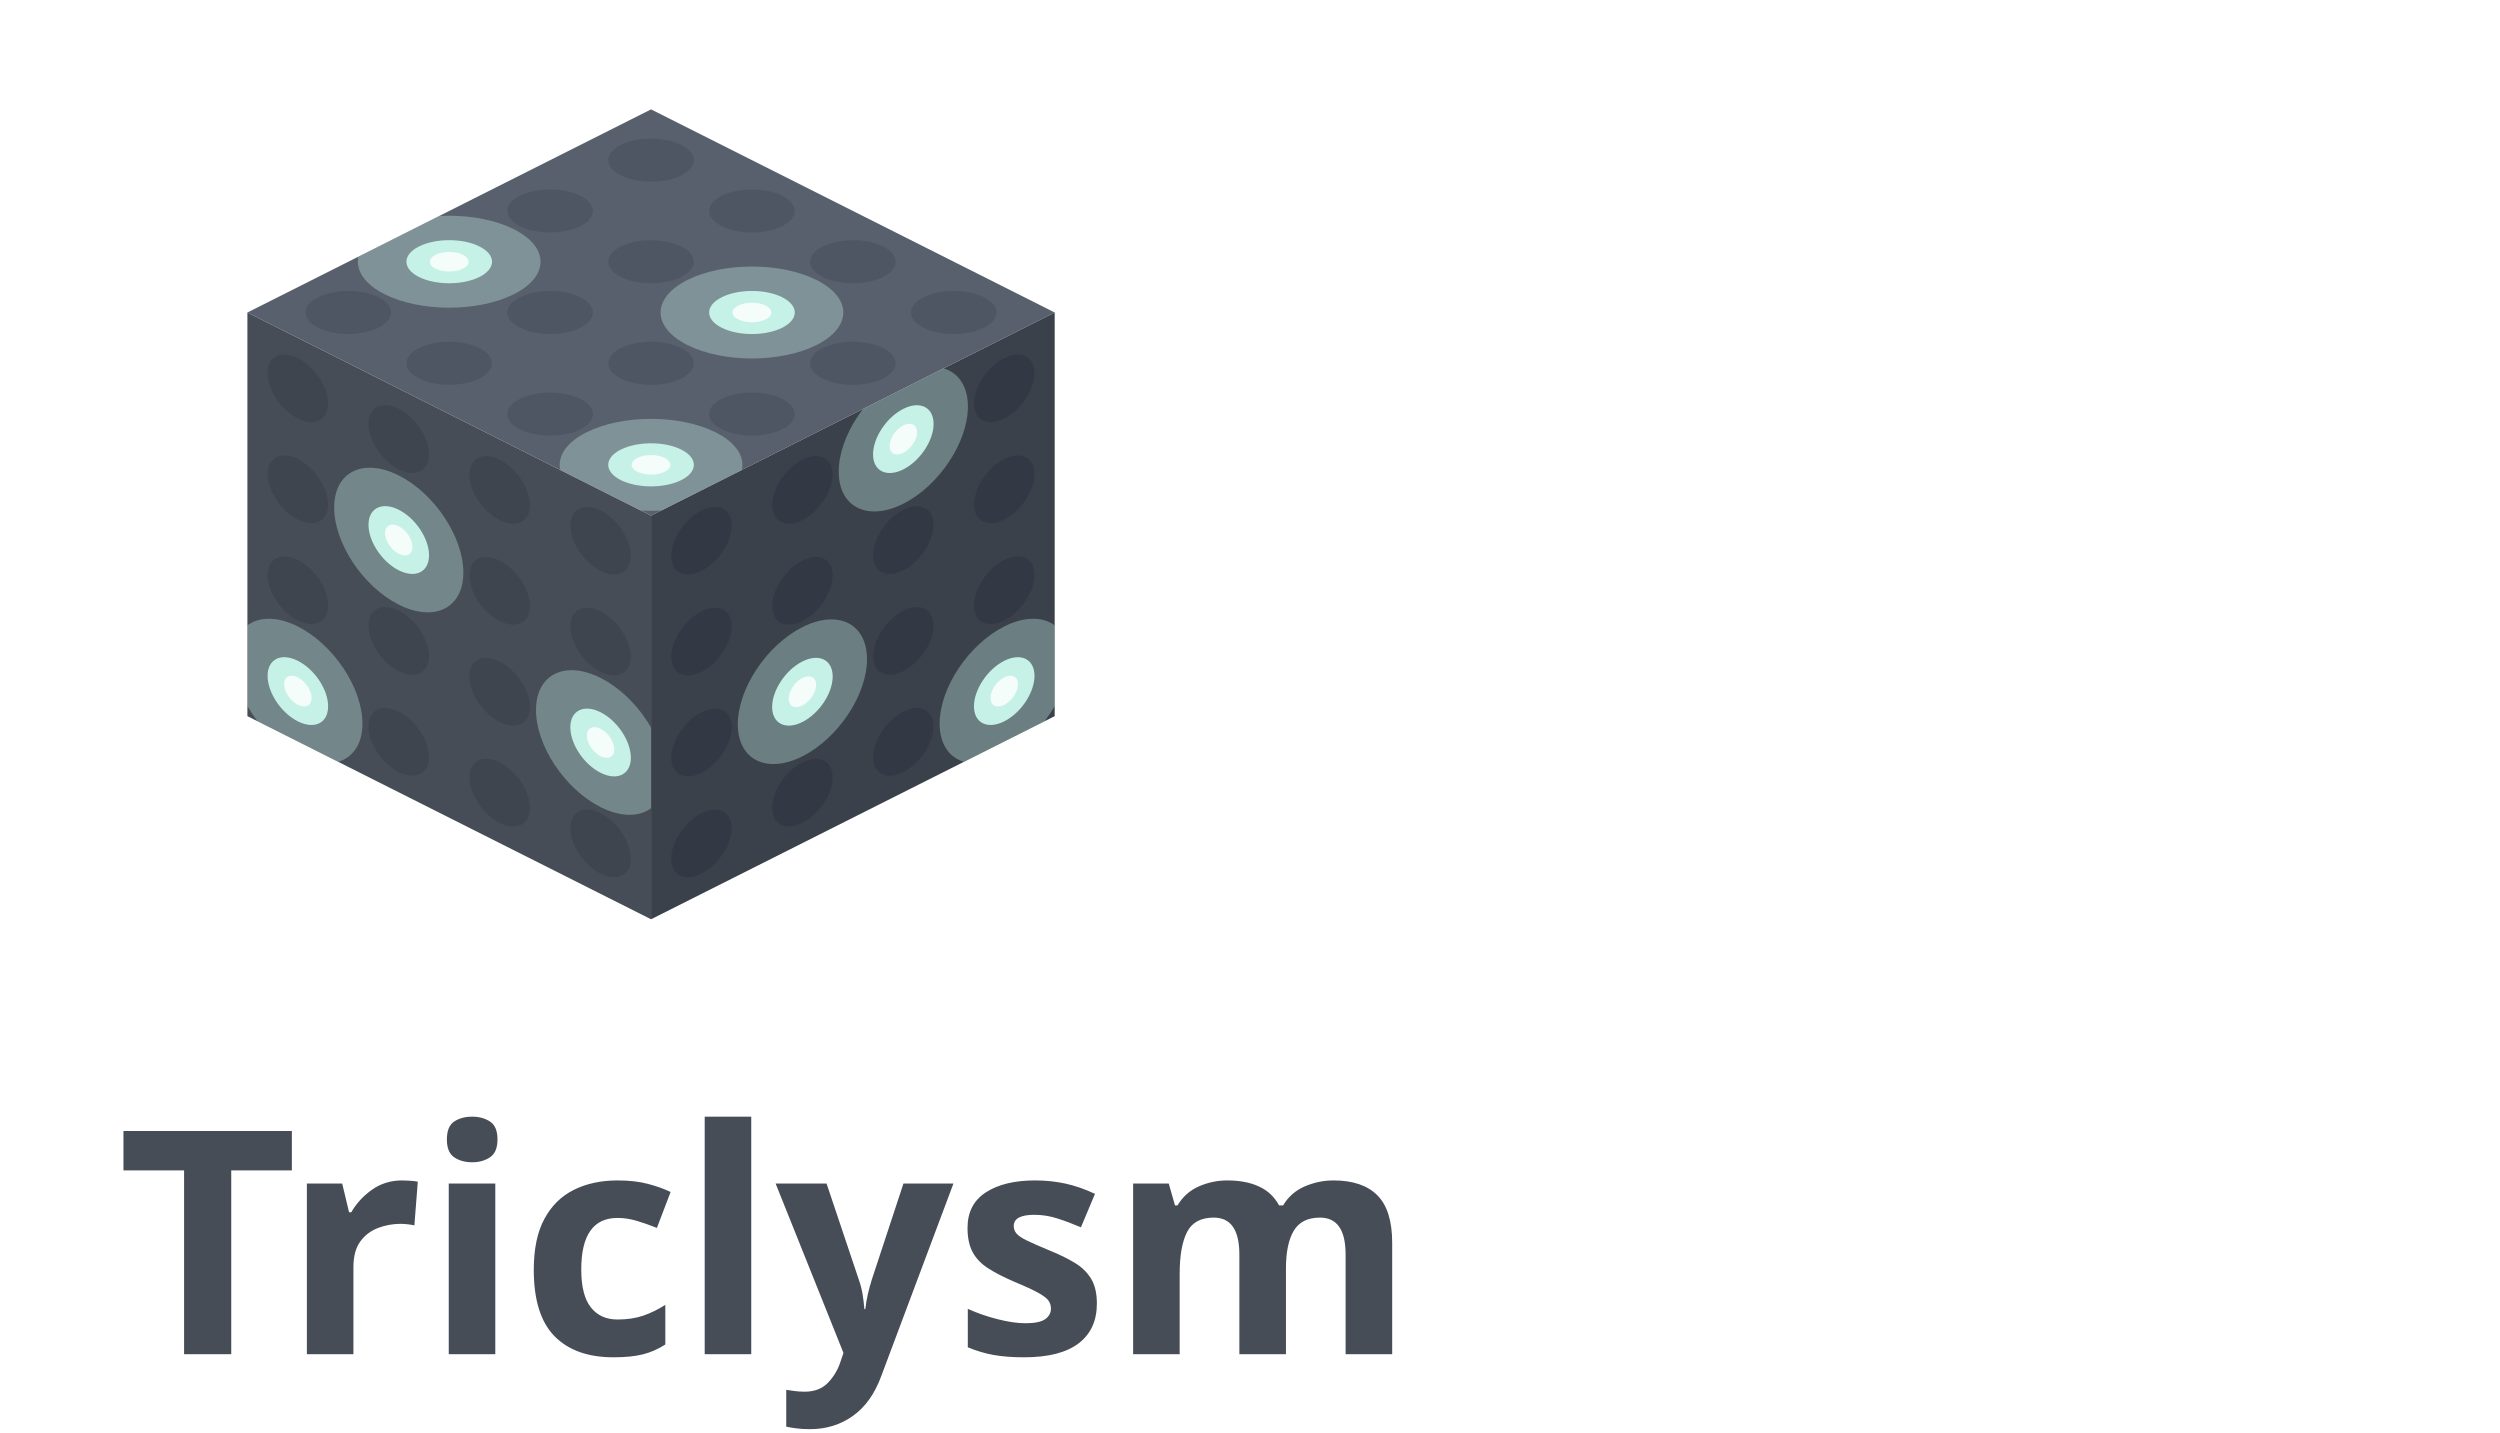
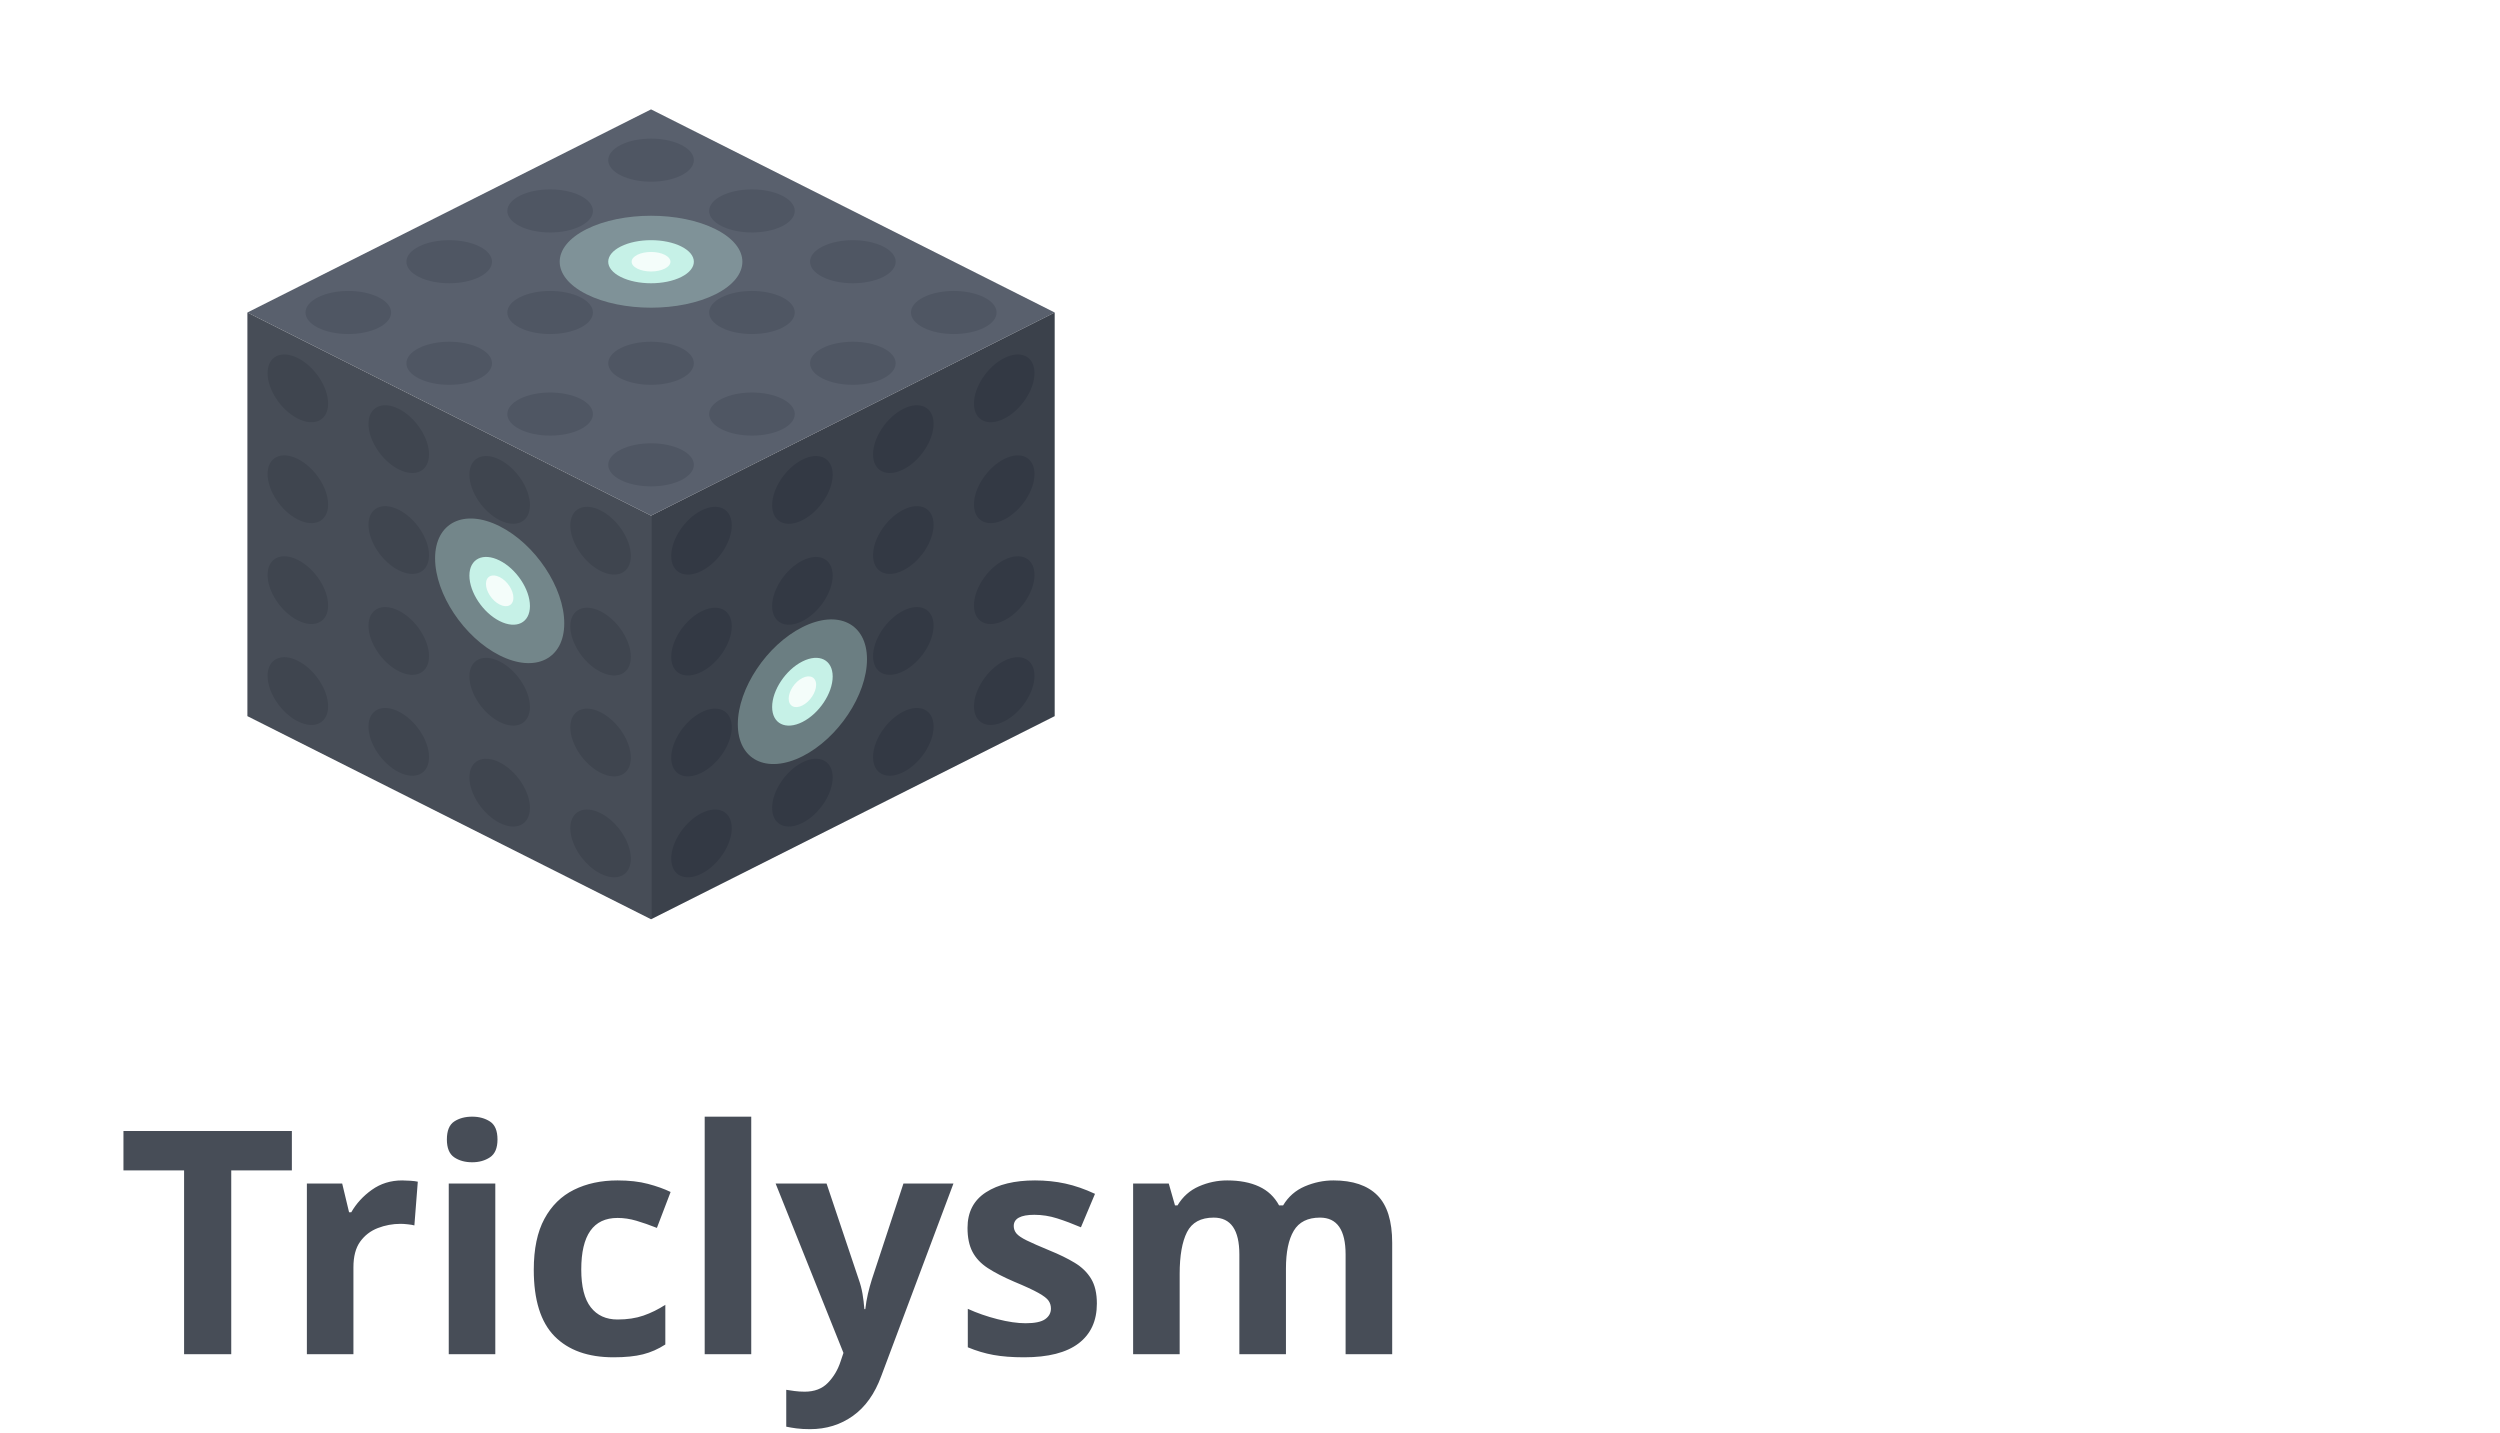
<svg xmlns="http://www.w3.org/2000/svg" viewBox="0 0 960 550">
  <defs>
    <clipPath id="face0">
      <polygon points="250,42 405,120 250,198 95,120" />
    </clipPath>
    <clipPath id="face1">
      <polygon points="95,120 250,198 250,353 95,275" />
    </clipPath>
    <clipPath id="face2">
      <polygon points="250,198 405,120 405,275 250,353" />
    </clipPath>
  </defs>
  <polygon points="250,42 405,120 250,198 95,120" fill="#59606d" />
  <polygon points="95,120 250,198 250,353 95,275" fill="#474d57" />
  <polygon points="250,198 405,120 405,275 250,353" fill="#3b414b" />
  <g clip-path="url(#face0)">
    <g transform="matrix(155 78 -155 78 250 42)">
      <circle cx="0.125" cy="0.125" r="0.075" fill="#4f5663" />
      <circle cx="0.125" cy="0.375" r="0.075" fill="#4f5663" />
-       <circle cx="0.125" cy="0.625" r="0.16" fill="#c6f1e7" opacity="0.35" />
-       <circle cx="0.125" cy="0.625" r="0.075" fill="#c6f1e7" />
-       <circle cx="0.125" cy="0.625" r="0.034" fill="#f4fdfa" />
+       <circle cx="0.125" cy="0.625" r="0.075" fill="#4f5663" />
      <circle cx="0.125" cy="0.875" r="0.075" fill="#4f5663" />
      <circle cx="0.375" cy="0.125" r="0.075" fill="#4f5663" />
-       <circle cx="0.375" cy="0.375" r="0.075" fill="#4f5663" />
+       <circle cx="0.375" cy="0.375" r="0.16" fill="#c6f1e7" opacity="0.35" />
+       <circle cx="0.375" cy="0.375" r="0.075" fill="#c6f1e7" />
+       <circle cx="0.375" cy="0.375" r="0.034" fill="#f4fdfa" />
      <circle cx="0.375" cy="0.625" r="0.075" fill="#4f5663" />
      <circle cx="0.375" cy="0.875" r="0.075" fill="#4f5663" />
      <circle cx="0.625" cy="0.125" r="0.075" fill="#4f5663" />
-       <circle cx="0.625" cy="0.375" r="0.16" fill="#c6f1e7" opacity="0.35" />
-       <circle cx="0.625" cy="0.375" r="0.075" fill="#c6f1e7" />
-       <circle cx="0.625" cy="0.375" r="0.034" fill="#f4fdfa" />
+       <circle cx="0.625" cy="0.375" r="0.075" fill="#4f5663" />
      <circle cx="0.625" cy="0.625" r="0.075" fill="#4f5663" />
      <circle cx="0.625" cy="0.875" r="0.075" fill="#4f5663" />
      <circle cx="0.875" cy="0.125" r="0.075" fill="#4f5663" />
      <circle cx="0.875" cy="0.375" r="0.075" fill="#4f5663" />
      <circle cx="0.875" cy="0.625" r="0.075" fill="#4f5663" />
-       <circle cx="0.875" cy="0.875" r="0.16" fill="#c6f1e7" opacity="0.35" />
-       <circle cx="0.875" cy="0.875" r="0.075" fill="#c6f1e7" />
-       <circle cx="0.875" cy="0.875" r="0.034" fill="#f4fdfa" />
+       <circle cx="0.875" cy="0.875" r="0.075" fill="#4f5663" />
    </g>
  </g>
  <g clip-path="url(#face1)">
    <g transform="matrix(155 78 0 155 95 120)">
      <circle cx="0.125" cy="0.125" r="0.075" fill="#3f454f" />
      <circle cx="0.125" cy="0.375" r="0.075" fill="#3f454f" />
      <circle cx="0.125" cy="0.625" r="0.075" fill="#3f454f" />
-       <circle cx="0.125" cy="0.875" r="0.16" fill="#c6f1e7" opacity="0.35" />
-       <circle cx="0.125" cy="0.875" r="0.075" fill="#c6f1e7" />
-       <circle cx="0.125" cy="0.875" r="0.034" fill="#f4fdfa" />
+       <circle cx="0.125" cy="0.875" r="0.075" fill="#3f454f" />
      <circle cx="0.375" cy="0.125" r="0.075" fill="#3f454f" />
-       <circle cx="0.375" cy="0.375" r="0.16" fill="#c6f1e7" opacity="0.35" />
-       <circle cx="0.375" cy="0.375" r="0.075" fill="#c6f1e7" />
-       <circle cx="0.375" cy="0.375" r="0.034" fill="#f4fdfa" />
+       <circle cx="0.375" cy="0.375" r="0.075" fill="#3f454f" />
      <circle cx="0.375" cy="0.625" r="0.075" fill="#3f454f" />
      <circle cx="0.375" cy="0.875" r="0.075" fill="#3f454f" />
      <circle cx="0.625" cy="0.125" r="0.075" fill="#3f454f" />
-       <circle cx="0.625" cy="0.375" r="0.075" fill="#3f454f" />
+       <circle cx="0.625" cy="0.375" r="0.16" fill="#c6f1e7" opacity="0.35" />
+       <circle cx="0.625" cy="0.375" r="0.075" fill="#c6f1e7" />
+       <circle cx="0.625" cy="0.375" r="0.034" fill="#f4fdfa" />
      <circle cx="0.625" cy="0.625" r="0.075" fill="#3f454f" />
      <circle cx="0.625" cy="0.875" r="0.075" fill="#3f454f" />
      <circle cx="0.875" cy="0.125" r="0.075" fill="#3f454f" />
      <circle cx="0.875" cy="0.375" r="0.075" fill="#3f454f" />
-       <circle cx="0.875" cy="0.625" r="0.16" fill="#c6f1e7" opacity="0.35" />
-       <circle cx="0.875" cy="0.625" r="0.075" fill="#c6f1e7" />
-       <circle cx="0.875" cy="0.625" r="0.034" fill="#f4fdfa" />
+       <circle cx="0.875" cy="0.625" r="0.075" fill="#3f454f" />
      <circle cx="0.875" cy="0.875" r="0.075" fill="#3f454f" />
    </g>
  </g>
  <g clip-path="url(#face2)">
    <g transform="matrix(155 -78 0 155 250 198)">
      <circle cx="0.125" cy="0.125" r="0.075" fill="#333944" />
      <circle cx="0.125" cy="0.375" r="0.075" fill="#333944" />
      <circle cx="0.125" cy="0.625" r="0.075" fill="#333944" />
      <circle cx="0.125" cy="0.875" r="0.075" fill="#333944" />
      <circle cx="0.375" cy="0.125" r="0.075" fill="#333944" />
      <circle cx="0.375" cy="0.375" r="0.075" fill="#333944" />
      <circle cx="0.375" cy="0.625" r="0.16" fill="#c6f1e7" opacity="0.35" />
      <circle cx="0.375" cy="0.625" r="0.075" fill="#c6f1e7" />
      <circle cx="0.375" cy="0.625" r="0.034" fill="#f4fdfa" />
      <circle cx="0.375" cy="0.875" r="0.075" fill="#333944" />
-       <circle cx="0.625" cy="0.125" r="0.16" fill="#c6f1e7" opacity="0.35" />
-       <circle cx="0.625" cy="0.125" r="0.075" fill="#c6f1e7" />
-       <circle cx="0.625" cy="0.125" r="0.034" fill="#f4fdfa" />
+       <circle cx="0.625" cy="0.125" r="0.075" fill="#333944" />
      <circle cx="0.625" cy="0.375" r="0.075" fill="#333944" />
      <circle cx="0.625" cy="0.625" r="0.075" fill="#333944" />
      <circle cx="0.625" cy="0.875" r="0.075" fill="#333944" />
      <circle cx="0.875" cy="0.125" r="0.075" fill="#333944" />
      <circle cx="0.875" cy="0.375" r="0.075" fill="#333944" />
      <circle cx="0.875" cy="0.625" r="0.075" fill="#333944" />
-       <circle cx="0.875" cy="0.875" r="0.16" fill="#c6f1e7" opacity="0.35" />
-       <circle cx="0.875" cy="0.875" r="0.075" fill="#c6f1e7" />
-       <circle cx="0.875" cy="0.875" r="0.034" fill="#f4fdfa" />
+       <circle cx="0.875" cy="0.875" r="0.075" fill="#333944" />
    </g>
  </g>
  <text x="45" y="520" font-family="Roboto Slab" font-weight="700" font-size="120" fill="#474d57">Triclysm</text>
</svg>
